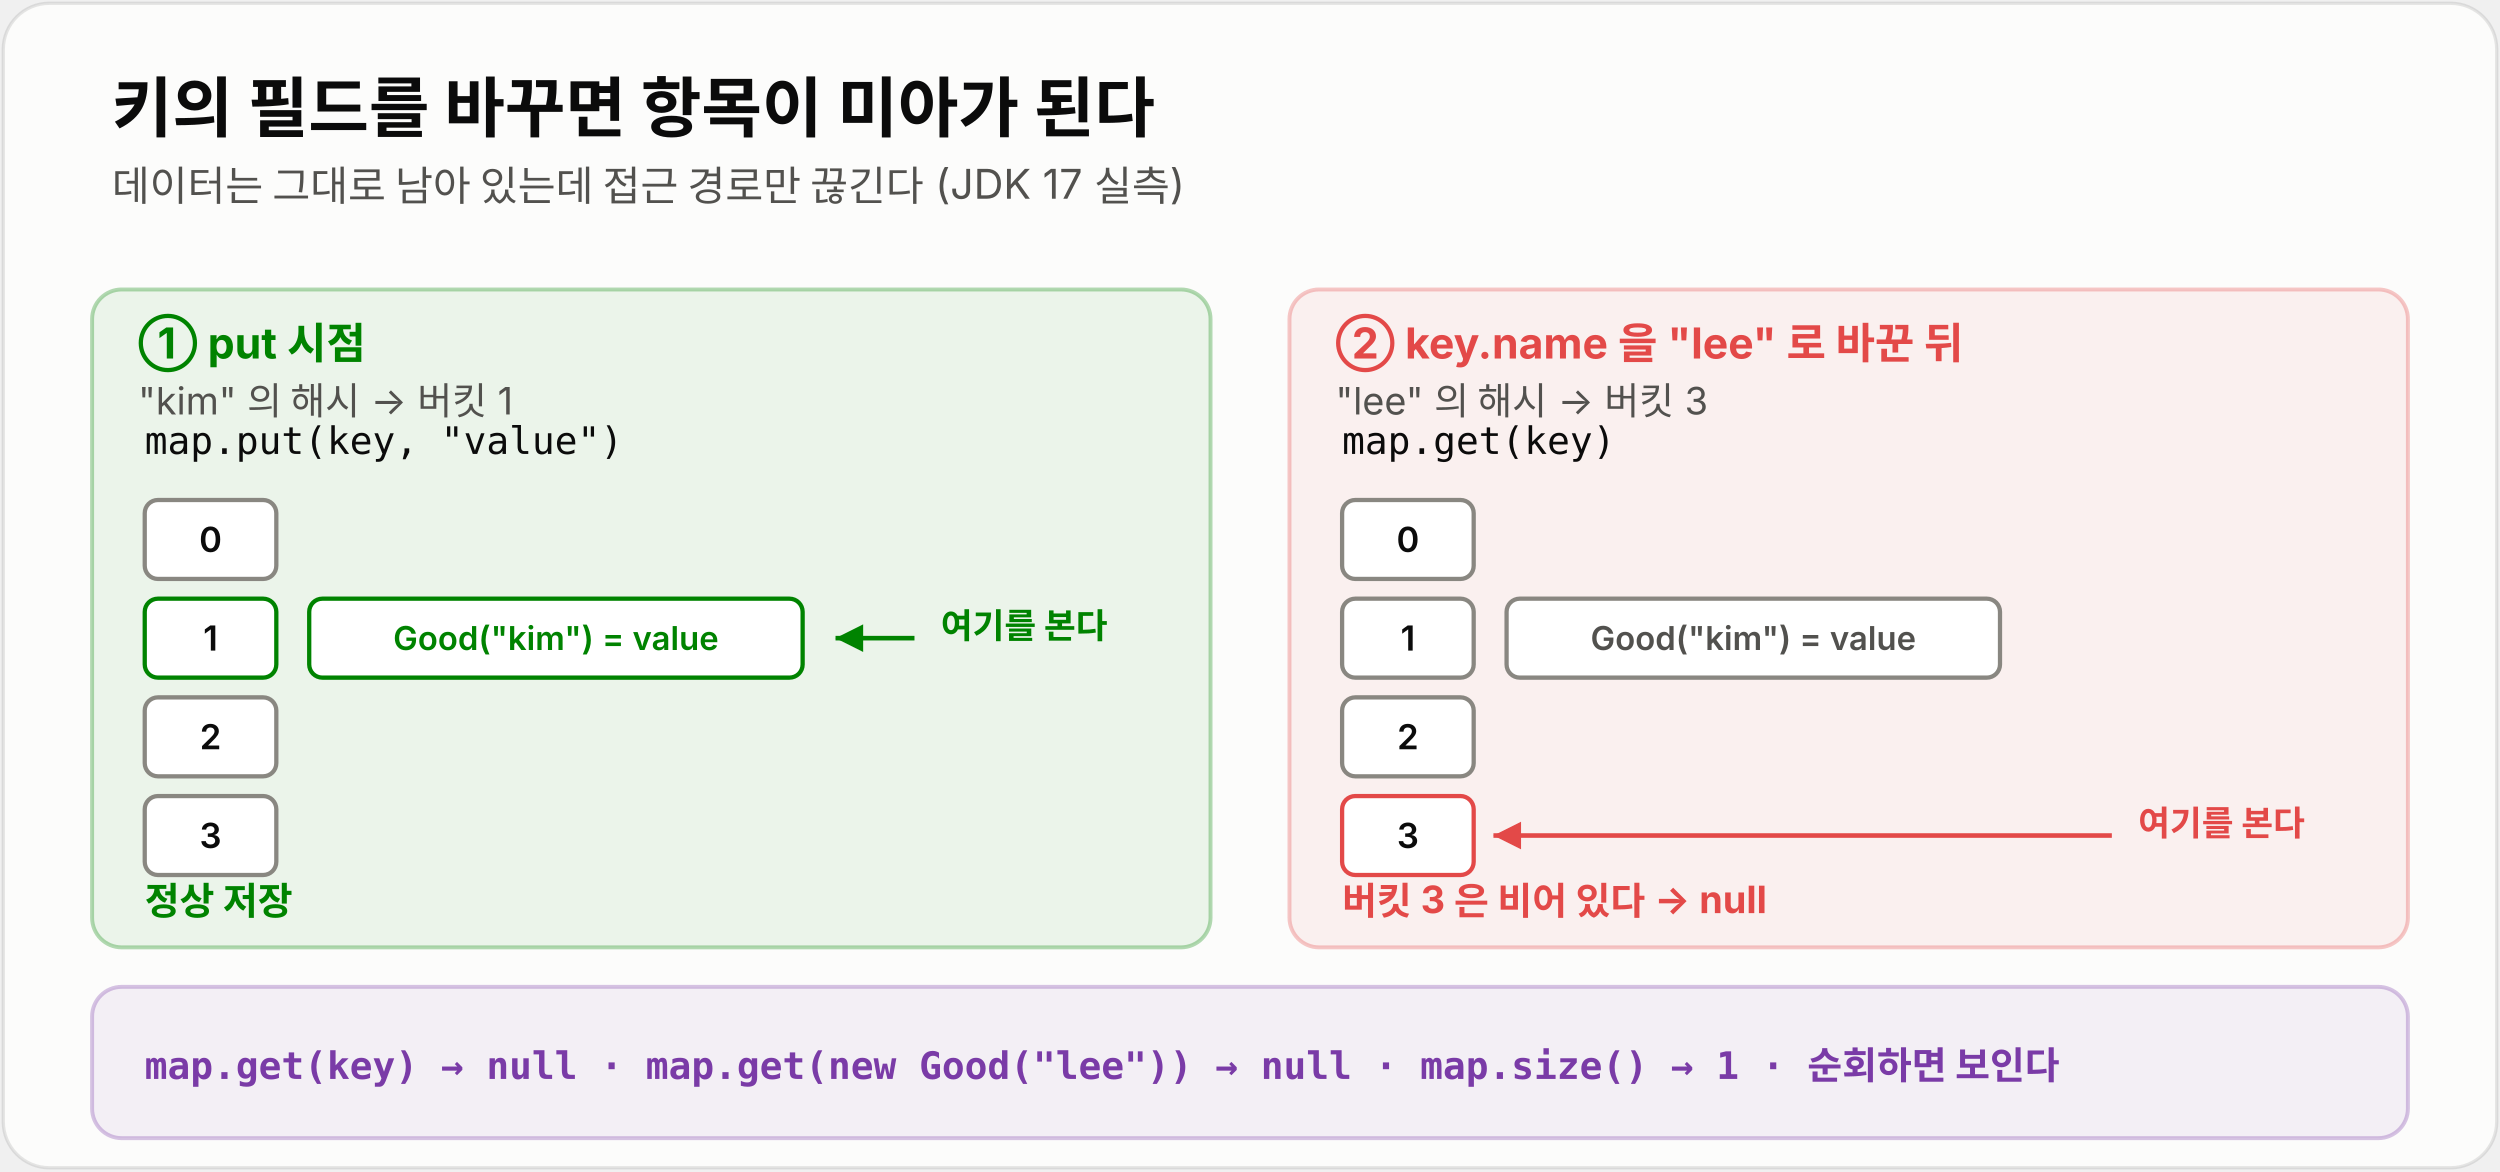
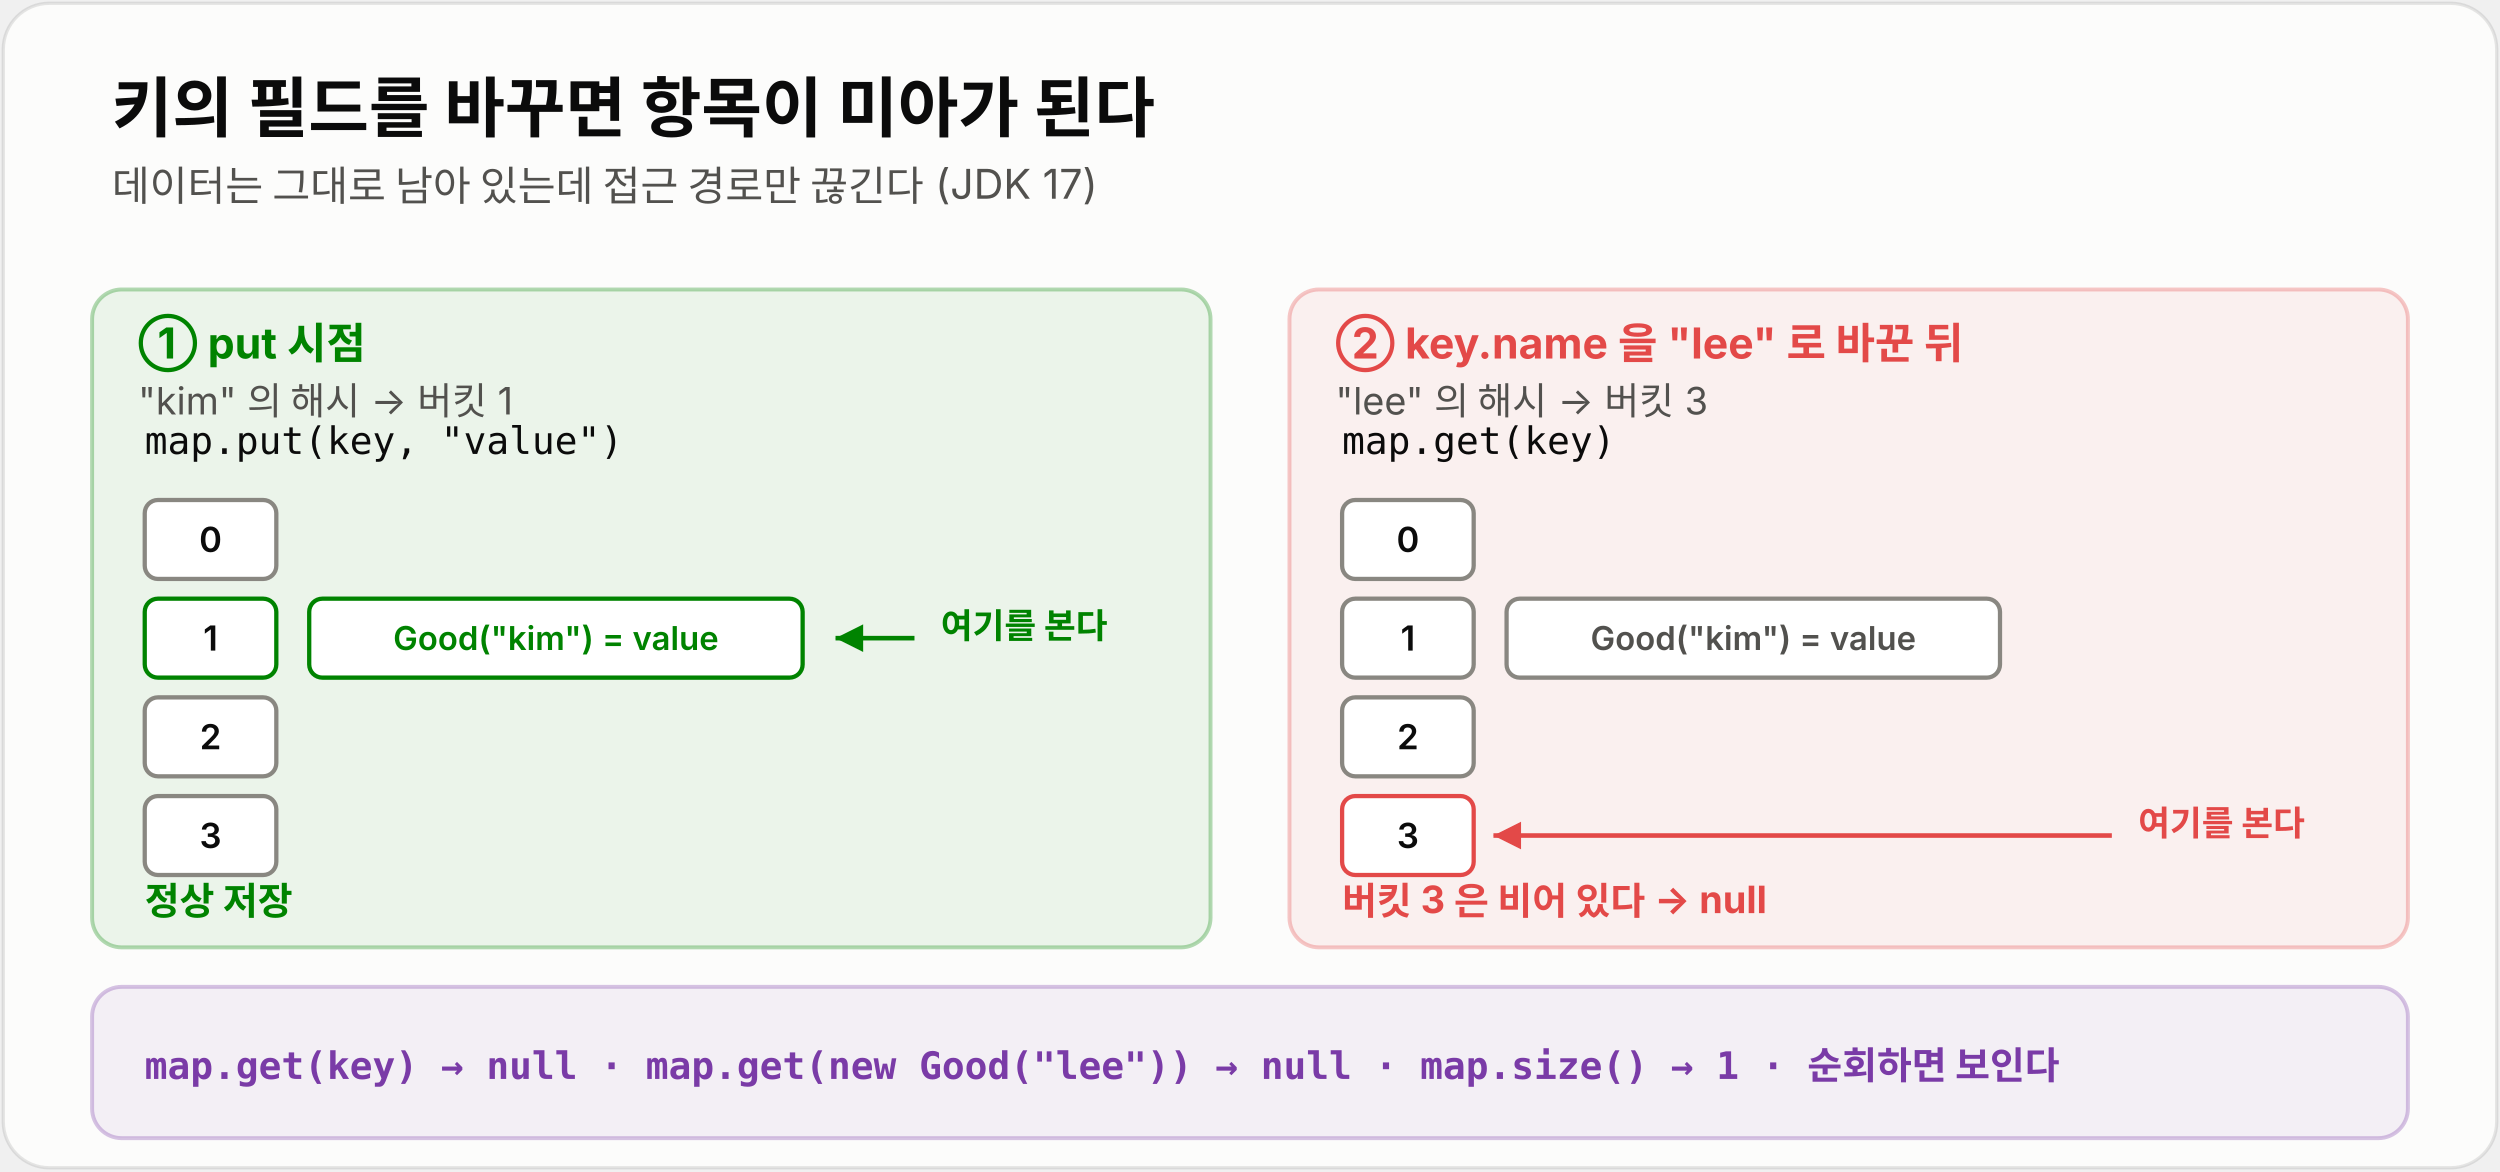
<svg xmlns="http://www.w3.org/2000/svg" viewBox="0 0 760 356" width="760" height="356" font-family="system-ui, -apple-system, 'Segoe UI', 'Malgun Gothic', sans-serif">
  <rect x="1" y="1" width="758" height="354" rx="14" fill="#fcfcfb" stroke="rgba(11,11,11,0.10)" />
  <defs>
    <marker id="ah" markerWidth="9" markerHeight="9" refX="6" refY="3" orient="auto">
      <path d="M0,0 L6,3 L0,6 Z" fill="#898781" />
    </marker>
    <marker id="ahb" markerWidth="9" markerHeight="9" refX="6" refY="3" orient="auto">
      <path d="M0,0 L6,3 L0,6 Z" fill="#2a78d6" />
    </marker>
    <marker id="ahr" markerWidth="9" markerHeight="9" refX="6" refY="3" orient="auto">
      <path d="M0,0 L6,3 L0,6 Z" fill="#e34948" />
    </marker>
    <marker id="aho" markerWidth="9" markerHeight="9" refX="6" refY="3" orient="auto">
      <path d="M0,0 L6,3 L0,6 Z" fill="#eb6834" />
    </marker>
    <marker id="ahg" markerWidth="9" markerHeight="9" refX="6" refY="3" orient="auto">
      <path d="M0,0 L6,3 L0,6 Z" fill="#008300" />
    </marker>
    <marker id="ahp" markerWidth="9" markerHeight="9" refX="6" refY="3" orient="auto">
      <path d="M0,0 L6,3 L0,6 Z" fill="#7a3ba7" />
    </marker>
  </defs>
  <text x="34" y="40" font-size="20" font-weight="700" fill="#0b0b0b">키의 필드를 바꾸면 항목이 미아가 된다</text>
-   <text x="34" y="61" font-size="12.5" fill="#52514e">데이터는 그대로 남아 있는데 접근 경로만 끊긴다 (JDK 17 실측)</text>
+   <text x="34" y="61" font-size="12.5" fill="#52514e">데이터는 그대로 남아 있는데 접근 경로만 끊긴다 (JDK 17)</text>
  <rect x="28" y="88" width="340" height="200" rx="9" fill="#008300" fill-opacity="0.07" stroke="#008300" stroke-opacity="0.30" stroke-width="1.2" />
  <text x="42" y="109" font-size="13" fill="#008300" font-weight="700" text-anchor="start">① put 시점</text>
  <text x="42" y="126" font-size="11.5" fill="#52514e" font-weight="400" text-anchor="start">"kim" 의 해시 → 버킷 1</text>
  <text x="44" y="138" font-size="11.5" fill="#0b0b0b" font-weight="400" text-anchor="start" font-family="ui-monospace, Consolas, monospace">map.put(key, "value")</text>
  <rect x="44" y="152" width="40" height="24" rx="4" fill="#ffffff" stroke="#898781" stroke-width="1.3" />
  <text x="64.0" y="167.78" font-size="10.5" fill="#0b0b0b" font-weight="600" text-anchor="middle">0</text>
  <rect x="44" y="182" width="40" height="24" rx="4" fill="#ffffff" stroke="#008300" stroke-width="1.3" />
  <text x="64.0" y="197.78" font-size="10.5" fill="#0b0b0b" font-weight="600" text-anchor="middle">1</text>
  <rect x="94" y="182" width="150" height="24" rx="4" fill="#ffffff" stroke="#008300" stroke-width="1.3" />
  <text x="169.0" y="197.6" font-size="10" fill="#008300" font-weight="600" text-anchor="middle">Good("kim") = value</text>
  <rect x="44" y="212" width="40" height="24" rx="4" fill="#ffffff" stroke="#898781" stroke-width="1.3" />
  <text x="64.0" y="227.78" font-size="10.5" fill="#0b0b0b" font-weight="600" text-anchor="middle">2</text>
  <rect x="44" y="242" width="40" height="24" rx="4" fill="#ffffff" stroke="#898781" stroke-width="1.3" />
  <text x="64.0" y="257.78" font-size="10.5" fill="#0b0b0b" font-weight="600" text-anchor="middle">3</text>
  <line x1="278" y1="194" x2="254" y2="194" stroke="#008300" stroke-width="1.4" marker-end="url(#ahg)" />
  <text x="286" y="194" font-size="10.5" fill="#008300" font-weight="700" text-anchor="start">여기를 본다</text>
  <text x="44" y="278" font-size="11.5" fill="#008300" font-weight="700" text-anchor="start">정상 저장</text>
  <rect x="392" y="88" width="340" height="200" rx="9" fill="#e34948" fill-opacity="0.07" stroke="#e34948" stroke-opacity="0.30" stroke-width="1.2" />
  <text x="406" y="109" font-size="13" fill="#e34948" font-weight="700" text-anchor="start">② key.name 을 "lee" 로 바꾼 뒤</text>
  <text x="406" y="126" font-size="11.5" fill="#52514e" font-weight="400" text-anchor="start">"lee" 의 해시 → 버킷 3</text>
  <text x="408" y="138" font-size="11.5" fill="#0b0b0b" font-weight="400" text-anchor="start" font-family="ui-monospace, Consolas, monospace">map.get(key)</text>
  <rect x="408" y="152" width="40" height="24" rx="4" fill="#ffffff" stroke="#898781" stroke-width="1.3" />
  <text x="428.0" y="167.78" font-size="10.5" fill="#0b0b0b" font-weight="600" text-anchor="middle">0</text>
  <rect x="408" y="182" width="40" height="24" rx="4" fill="#ffffff" stroke="#898781" stroke-width="1.3" />
  <text x="428.0" y="197.78" font-size="10.5" fill="#0b0b0b" font-weight="600" text-anchor="middle">1</text>
  <rect x="458" y="182" width="150" height="24" rx="4" fill="#ffffff" stroke="#898781" stroke-width="1.3" />
  <text x="533.0" y="197.6" font-size="10" fill="#52514e" font-weight="600" text-anchor="middle">Good("kim") = value</text>
  <rect x="408" y="212" width="40" height="24" rx="4" fill="#ffffff" stroke="#898781" stroke-width="1.3" />
  <text x="428.0" y="227.78" font-size="10.5" fill="#0b0b0b" font-weight="600" text-anchor="middle">2</text>
  <rect x="408" y="242" width="40" height="24" rx="4" fill="#ffffff" stroke="#e34948" stroke-width="1.3" />
  <text x="428.0" y="257.78" font-size="10.5" fill="#0b0b0b" font-weight="600" text-anchor="middle">3</text>
  <line x1="642" y1="254" x2="454" y2="254" stroke="#e34948" stroke-width="1.4" marker-end="url(#ahr)" />
  <text x="650" y="254" font-size="10.5" fill="#e34948" font-weight="700" text-anchor="start">여기를 본다</text>
  <text x="408" y="278" font-size="11.5" fill="#e34948" font-weight="700" text-anchor="start">버킷 3 은 비어 있다 → null</text>
  <rect x="28" y="300" width="704" height="46" rx="9" fill="#7a3ba7" fill-opacity="0.07" stroke="#7a3ba7" stroke-opacity="0.30" stroke-width="1.2" />
  <text x="44" y="328" font-size="11.5" fill="#7a3ba7" font-weight="700" text-anchor="start" font-family="ui-monospace, Consolas, monospace">map.get(key) → null   ·   map.get(new Good("lee")) → null   ·   map.size() → 1   ·   순회하면 보인다</text>
</svg>
